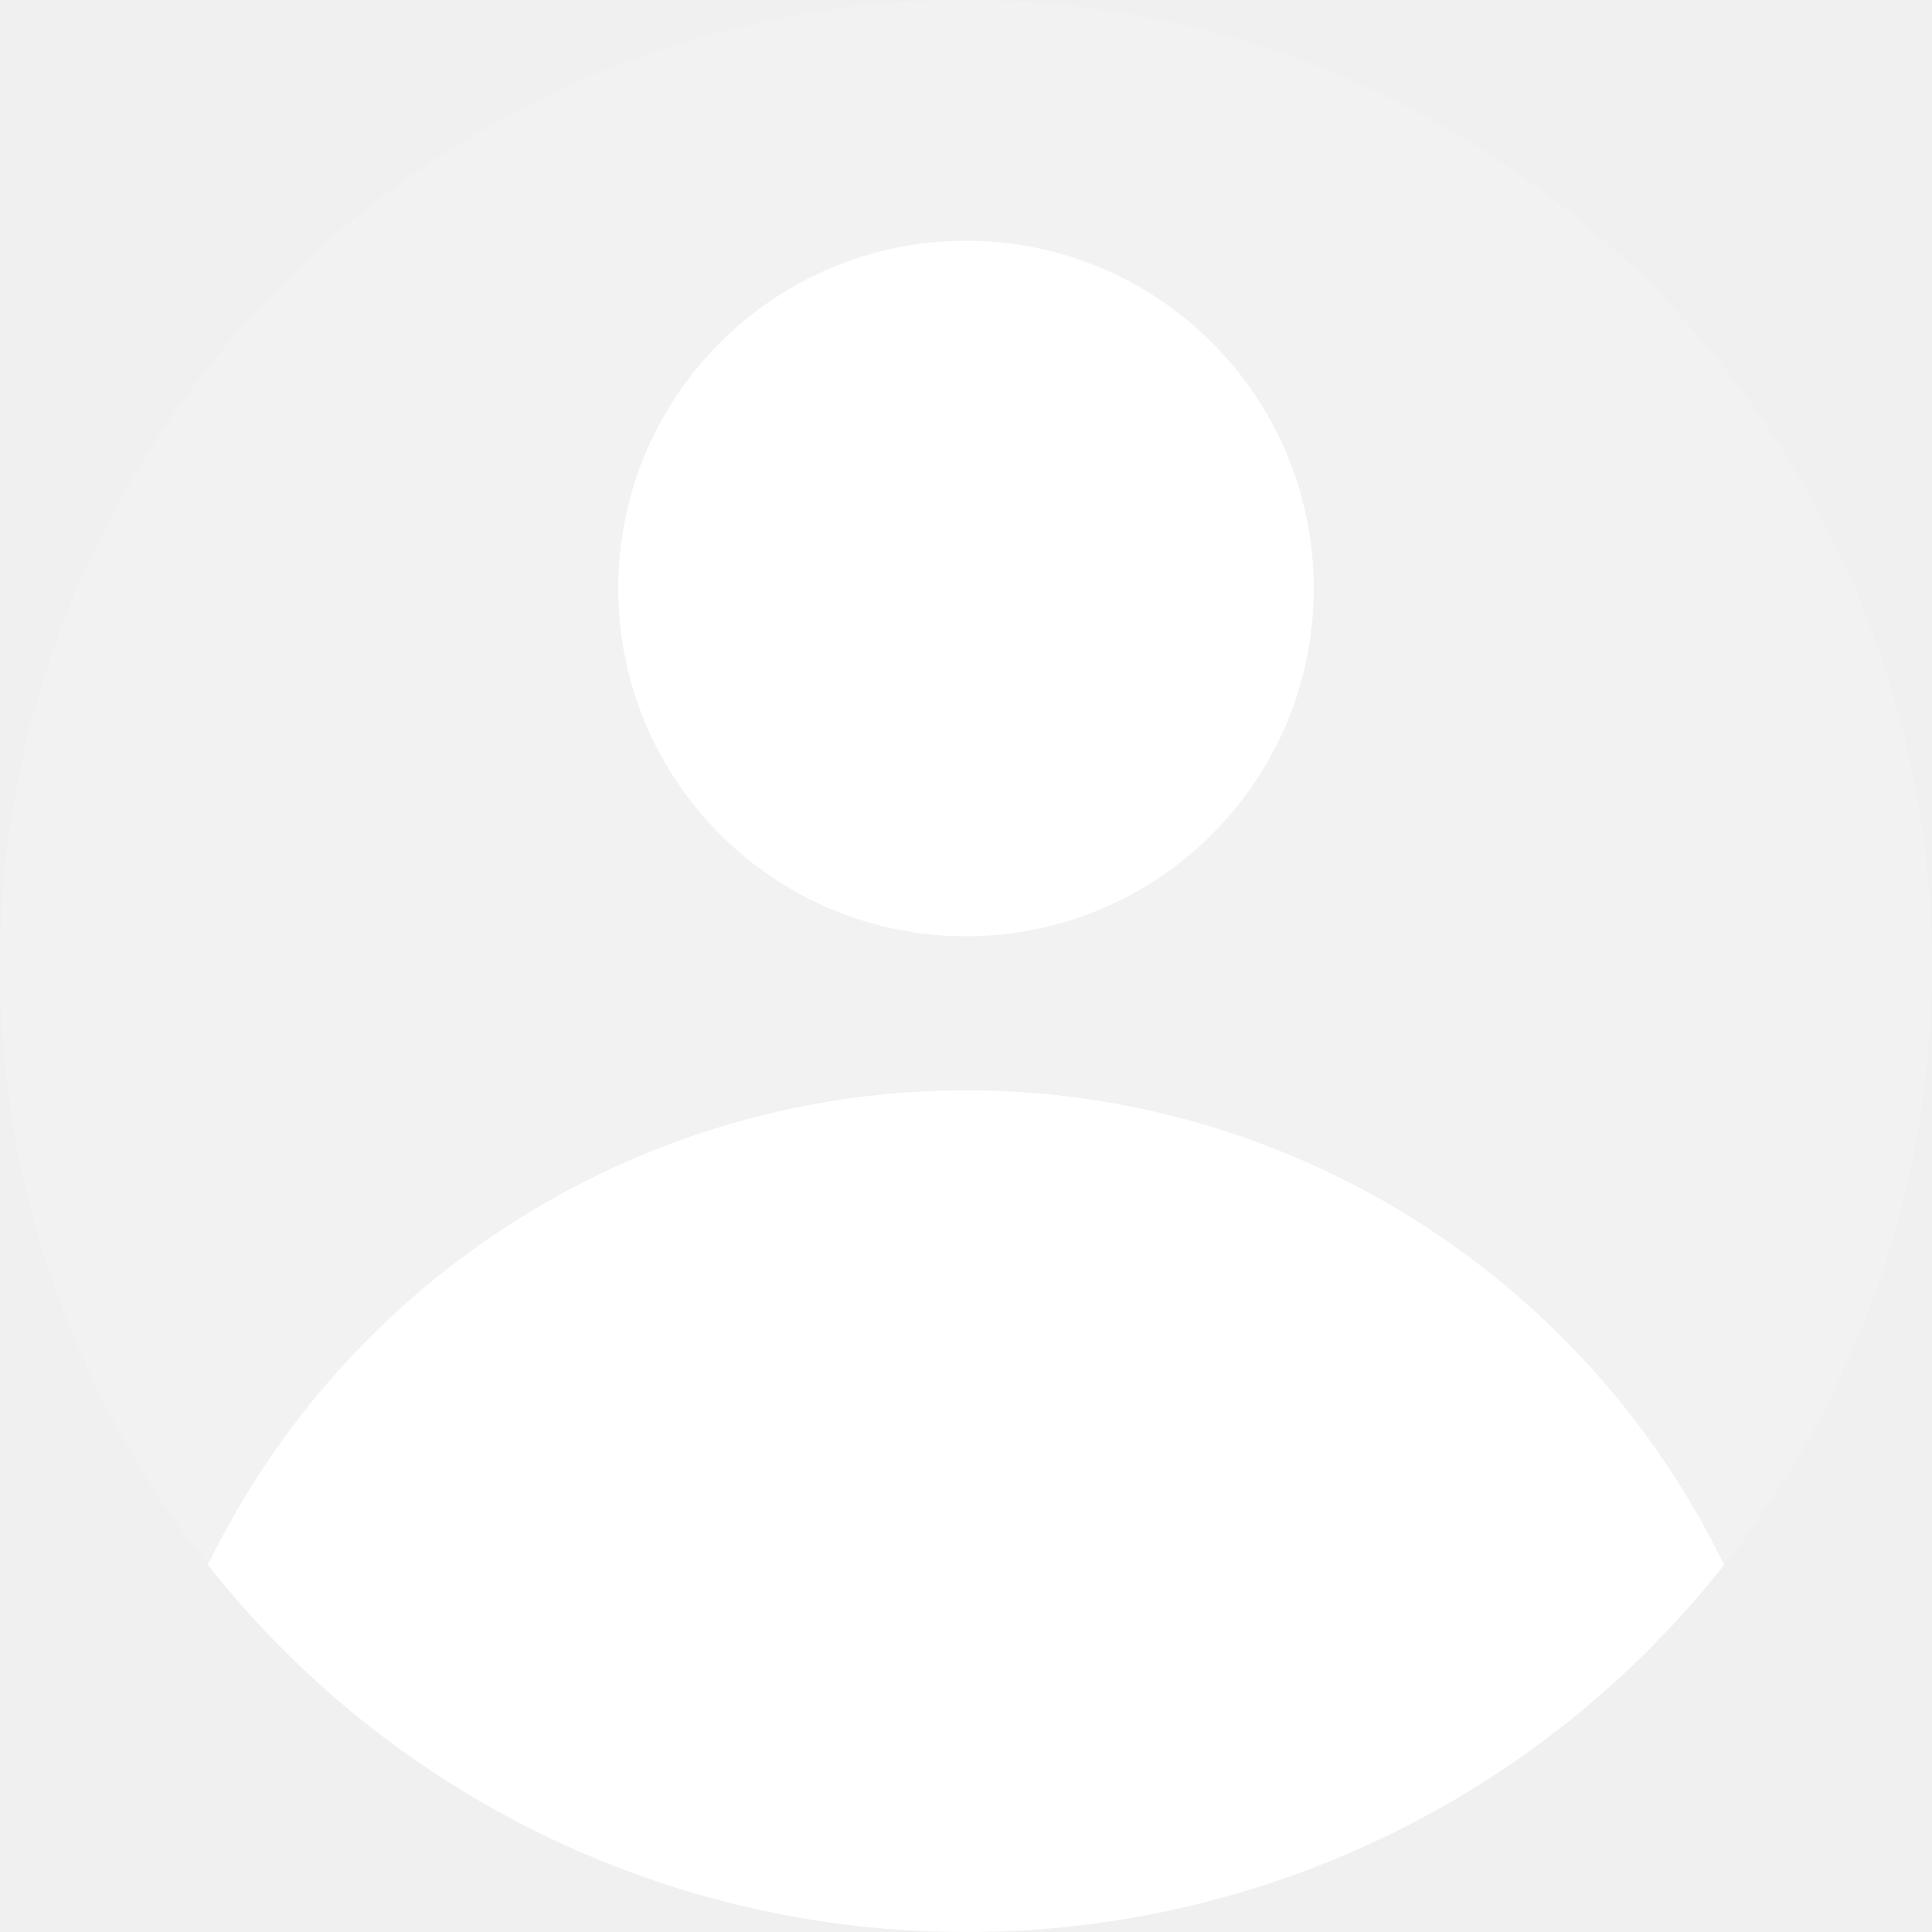
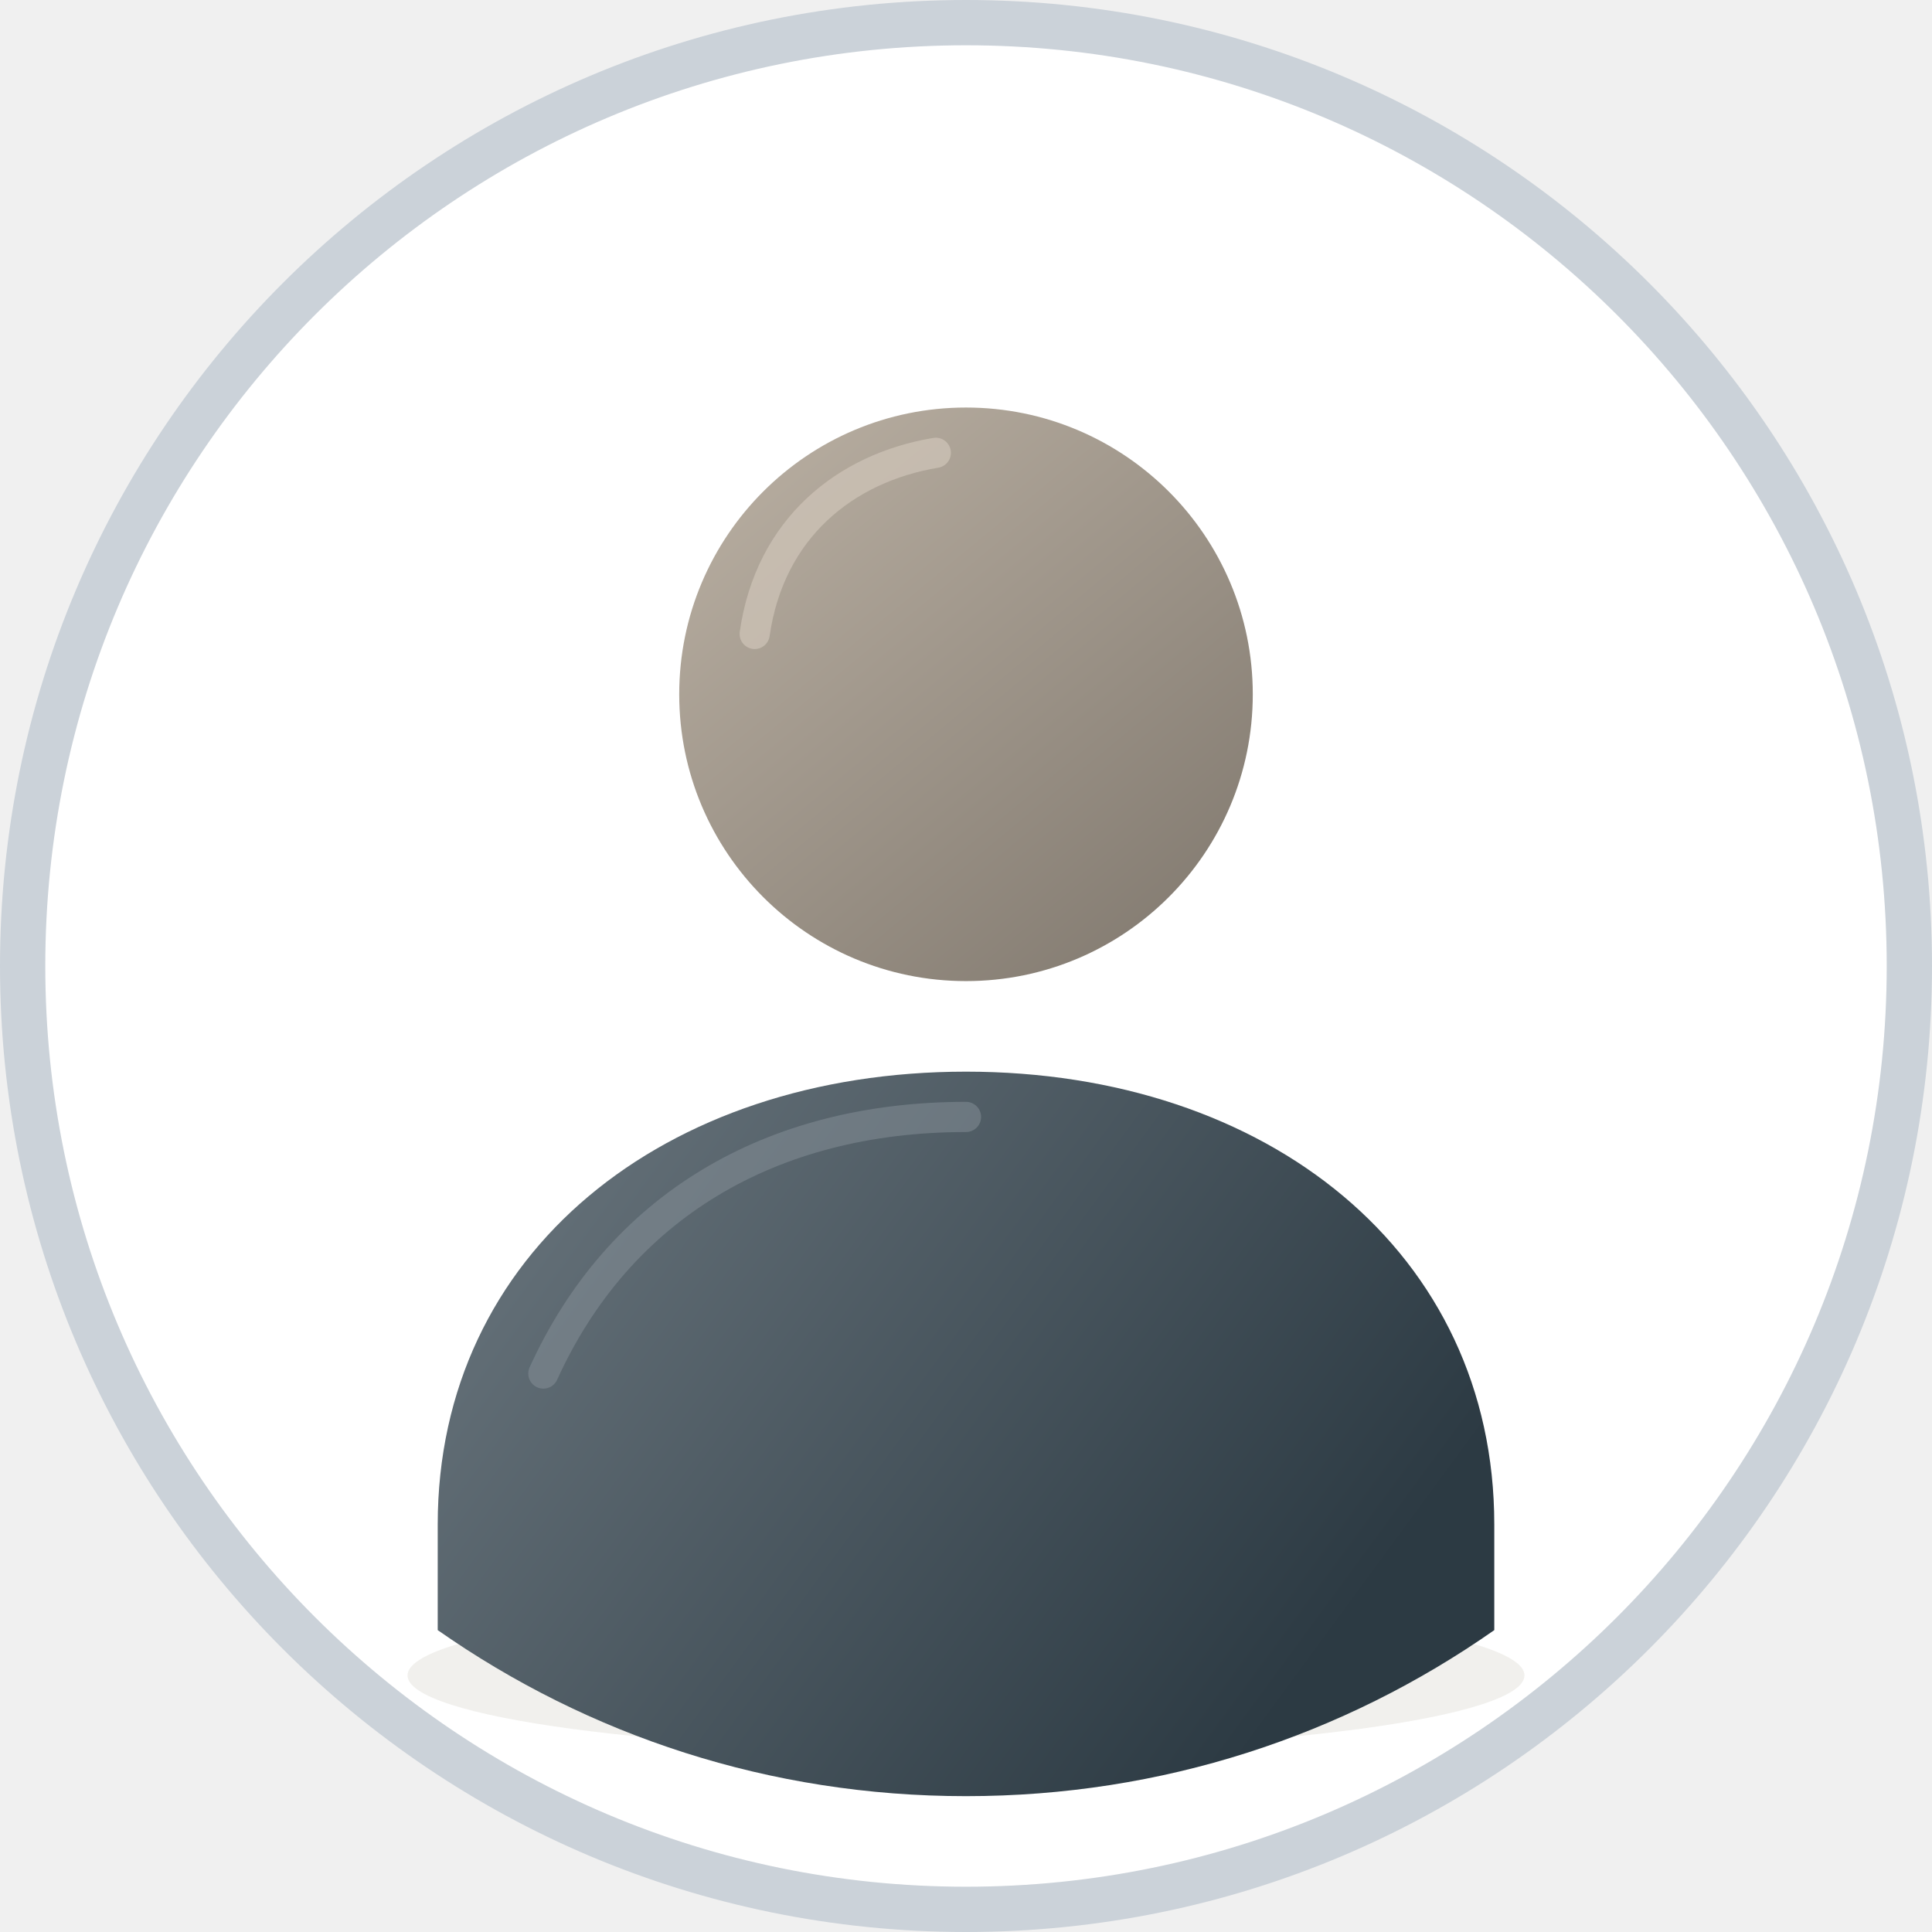
- <svg xmlns="http://www.w3.org/2000/svg" viewBox="0 0 100 100">
+ <svg xmlns="http://www.w3.org/2000/svg" width="128" height="128" viewBox="0 0 128 128" fill="none">
  <defs>
-     <style>.cls-1{fill:#f2f2f2;}.cls-2{fill:#fff;}</style>
+     <linearGradient id="head" x1="50" y1="29" x2="79" y2="64" gradientUnits="userSpaceOnUse">
+       <stop stop-color="#B7ADA0" />
+       <stop offset="1" stop-color="#827A70" />
+     </linearGradient>
+     <linearGradient id="shoulders" x1="39" y1="73" x2="88" y2="109" gradientUnits="userSpaceOnUse">
+       <stop stop-color="#647078" />
+       <stop offset="1" stop-color="#2C3A43" />
+     </linearGradient>
+     <clipPath id="avatar-circle">
+       <circle cx="64" cy="64" r="63" />
+     </clipPath>
  </defs>
-   <g id="Layer_2" data-name="Layer 2">
-     <g id="Layer_1-2" data-name="Layer 1">
-       <path class="cls-1" d="M50,56.39A43.61,43.61,0,0,1,89.24,81,50,50,0,1,0,0,50,49.74,49.74,0,0,0,10.76,81,43.61,43.61,0,0,1,50,56.39Z" />
-       <path class="cls-2" d="M50,100A49.88,49.88,0,0,0,89.24,81a43.62,43.62,0,0,0-78.48,0A49.88,49.88,0,0,0,50,100Z" />
-       <circle class="cls-2" cx="50" cy="30.46" r="18" />
-     </g>
+   <g clip-path="url(#avatar-circle)">
+     <path fill="#FFFFFF" d="M0 0h128v128H0z" />
+     <ellipse cx="64" cy="111" rx="37" ry="5" fill="#A49A8B" fill-opacity=".15" />
+     <path d="M64 71c-20 0-35 12-35 30v7c10 7 22 11 35 11s25-4 35-11v-7c0-18-15-30-35-30Z" fill="url(#shoulders)" />
+     <path d="M36 91c5-11 15-17 28-17" stroke="#89939A" stroke-opacity=".5" stroke-width="2" stroke-linecap="round" />
+     <circle cx="64" cy="46" r="19" fill="url(#head)" />
+     <path d="M50 42c1-7 6-11 12-12" stroke="#D2C8BC" stroke-opacity=".65" stroke-width="2" stroke-linecap="round" />
  </g>
+   <circle cx="64" cy="64" r="62.5" stroke="#CBD2D9" stroke-width="3" />
</svg>
